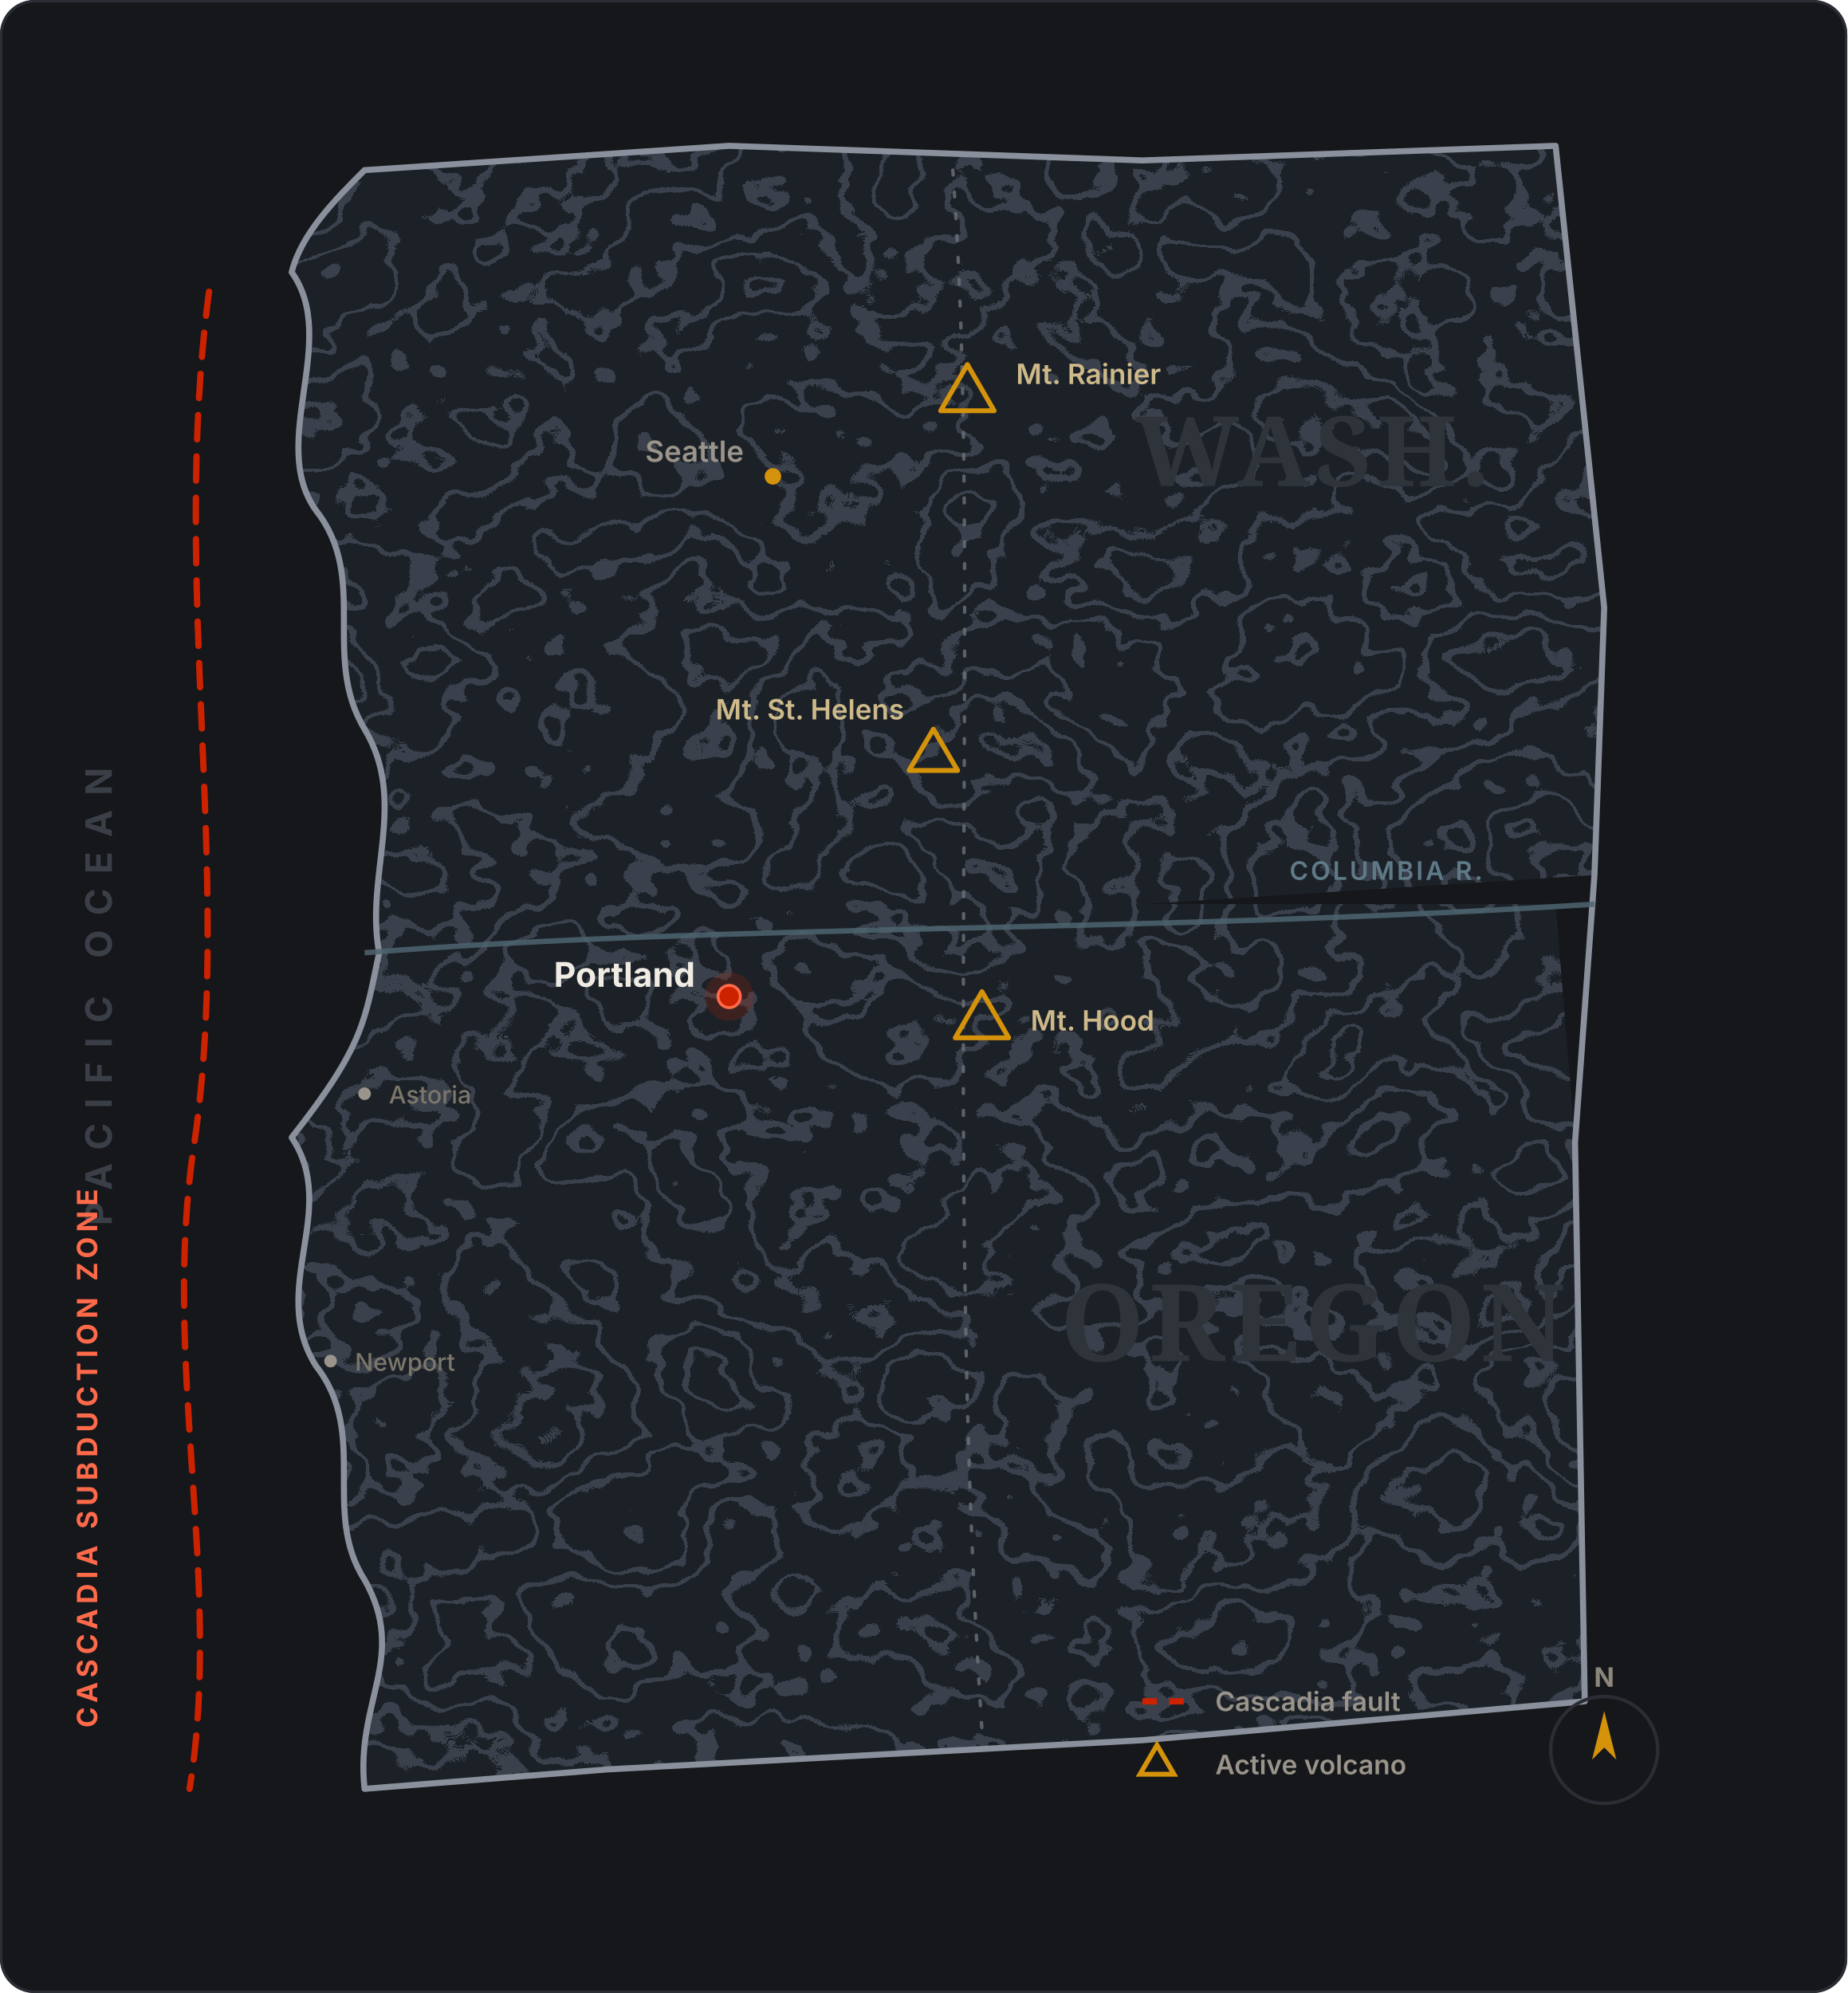
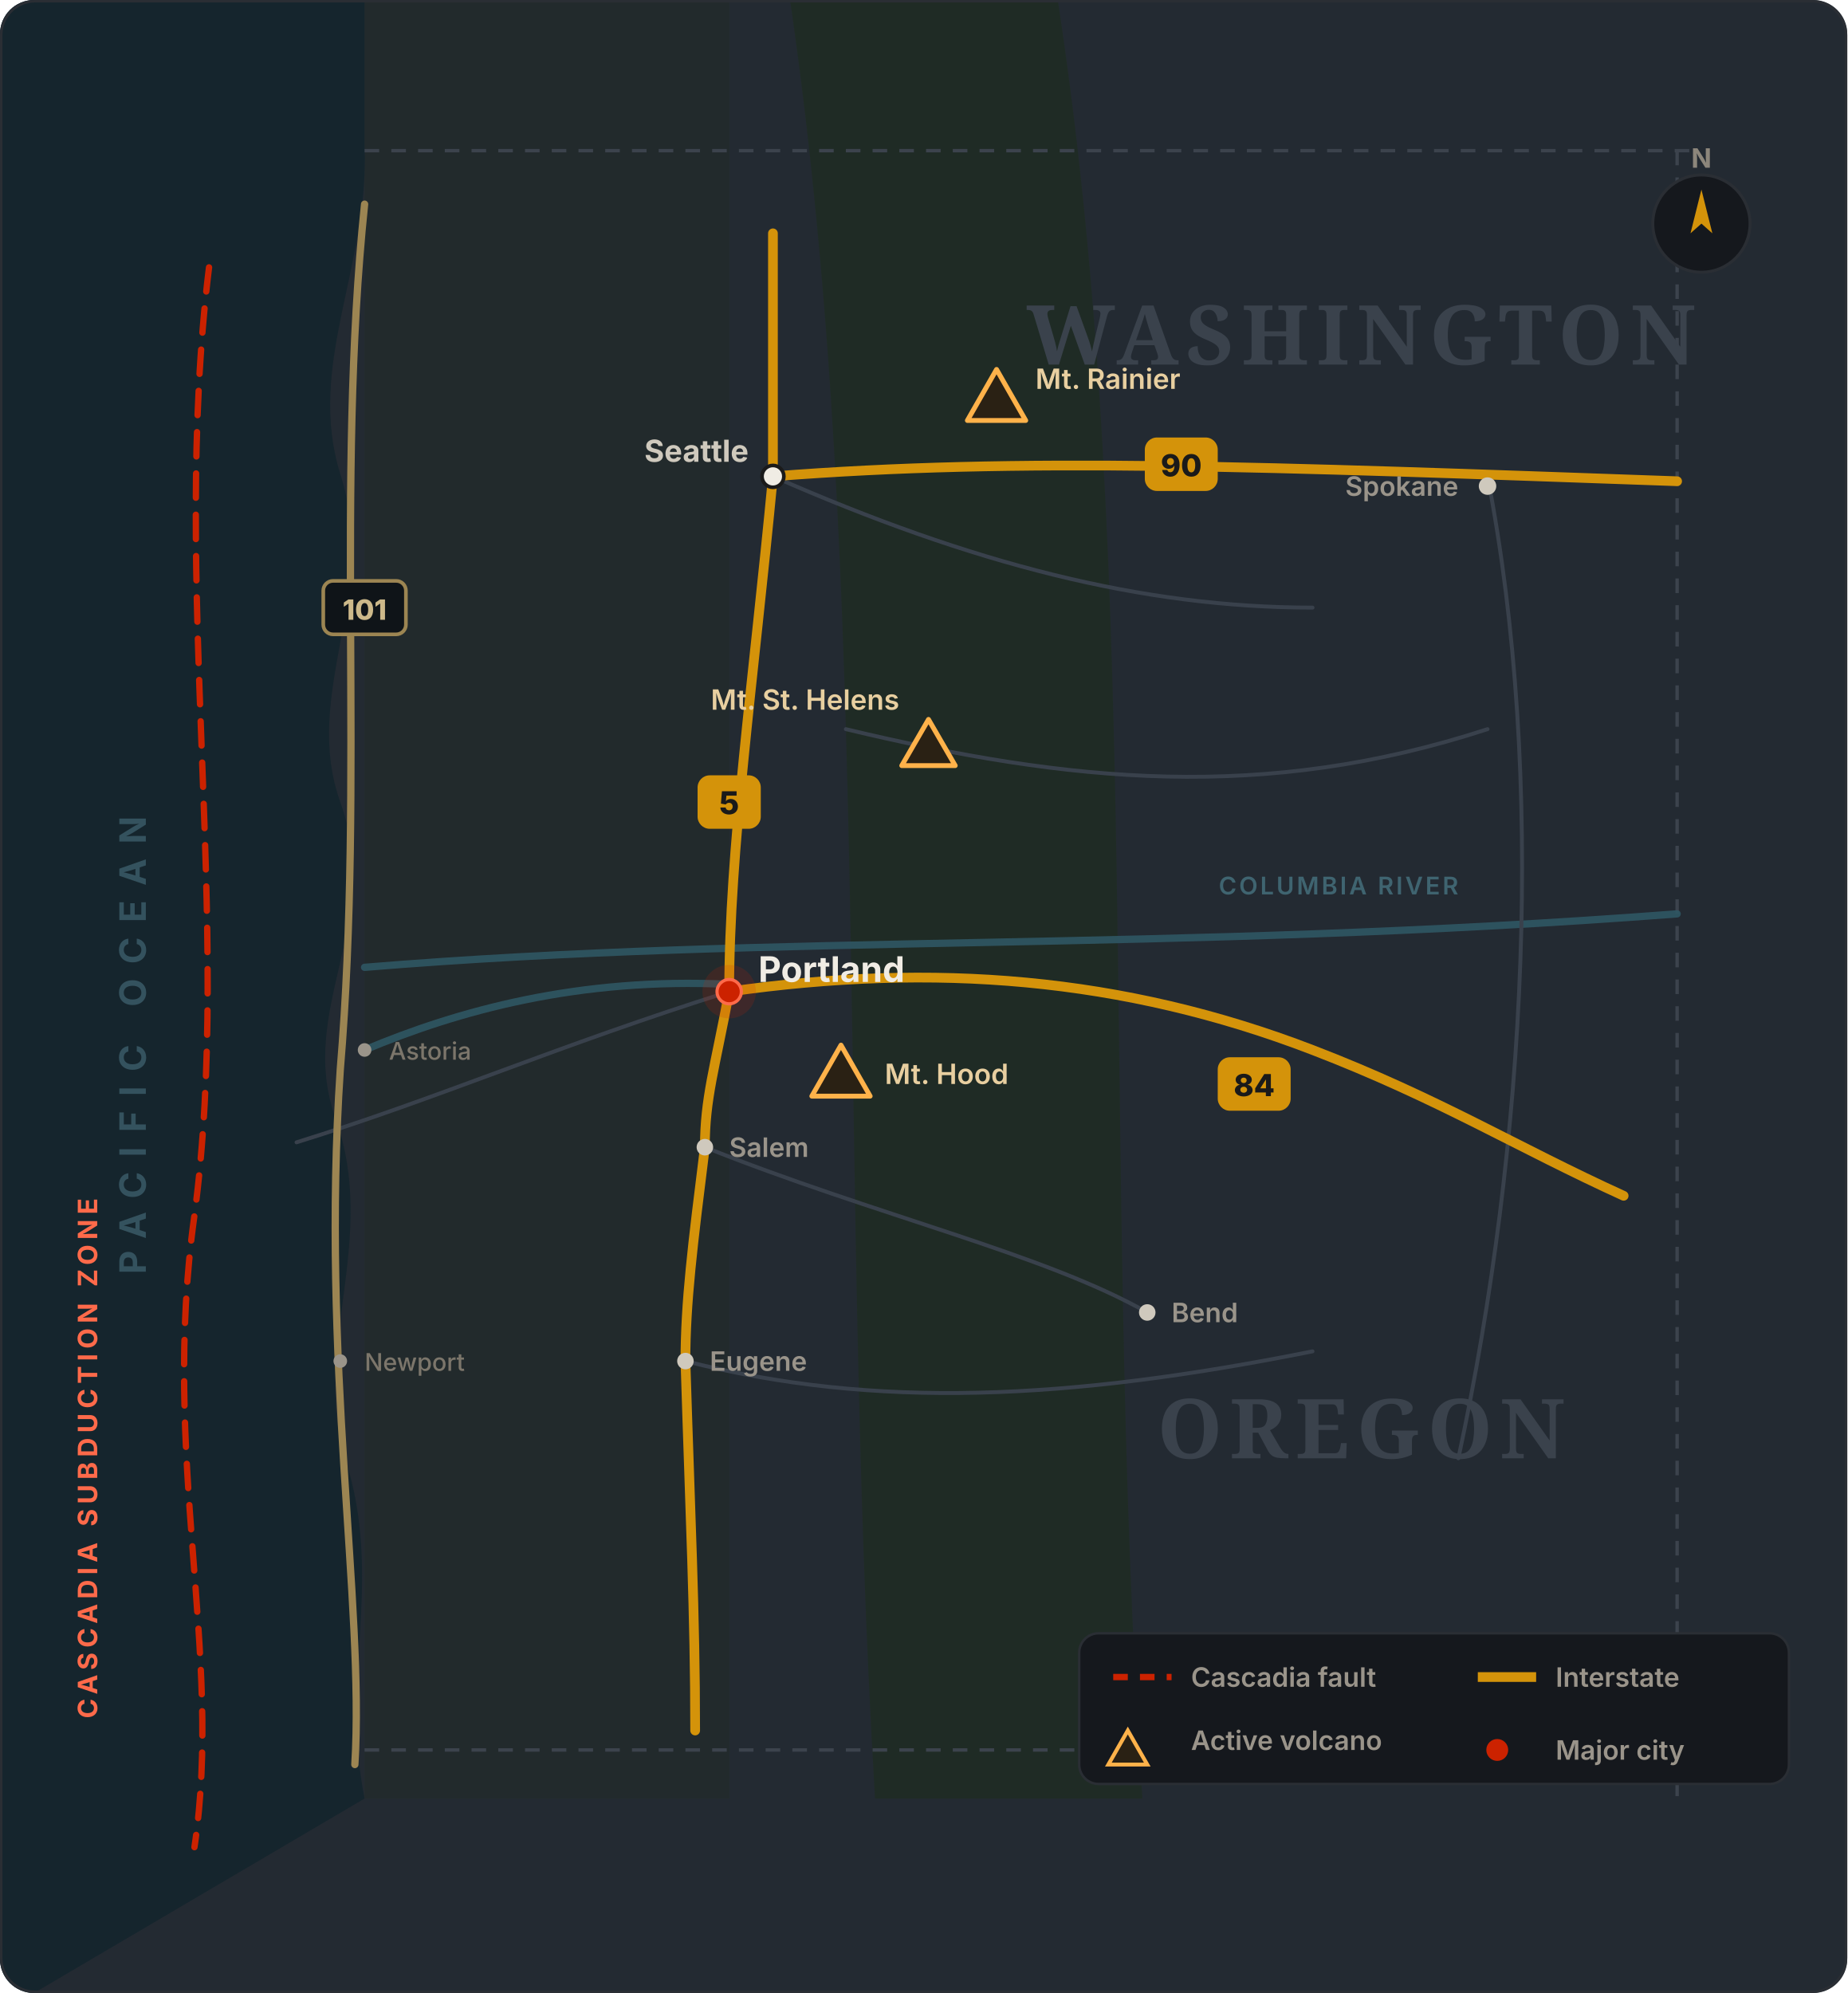
<svg xmlns="http://www.w3.org/2000/svg" viewBox="0 0 760 820" font-family="Inter, system-ui, sans-serif">
  <defs>
-     <filter id="pnwTopo" x="0" y="0" width="100%" height="100%" color-interpolation-filters="sRGB">
-       <feTurbulence type="fractalNoise" baseFrequency="0.016 0.02" numOctaves="4" seed="21" result="n" />
-       <feColorMatrix in="n" type="luminanceToAlpha" result="a" />
-       <feComponentTransfer in="a" result="b">
-         <feFuncA type="discrete" tableValues="0 0 0 1 0 0 0 0 1 0 0 0 0 1 0 0 0 0 1 0 0 0 0 1 0 0 0 0 1 0 0 0 0 1 0 0 0 0 1 0" />
-       </feComponentTransfer>
-       <feFlood flood-color="#3a414c" result="col" />
-       <feComposite in="col" in2="b" operator="in" />
-     </filter>
-     <clipPath id="pnwClip">
-       <path d="M150 70 L300 60 L470 66 L640 60 L660 250 L656 360 L470 372 L300 372 L300 372 L640 372 L648 470 L652 700 L470 716 L250 728 L150 736 C146 700 168 682 150 650 C132 622 152 590 130 562 C110 530 140 498 120 468 C150 430 150 420 156 392 C150 360 168 330 150 300 C132 270 152 238 130 210 C110 182 140 140 120 112 C124 96 138 82 150 70 Z" />
+     <clipPath id="frame">
+       <rect x="0" y="0" width="760" height="820" rx="14" />
    </clipPath>
  </defs>
-   <rect width="760" height="820" rx="14" fill="#15171b" />
+   <g clip-path="url(#frame)">
+     <rect width="760" height="820" fill="#232a32" />
+     <path d="M322 -20 C360 220 344 470 360 740 L470 740 C452 470 472 220 432 -20 Z" fill="#1f2c23" opacity="0.85" />
+     <path d="M150 -20 C150 200 150 470 150 740 L300 740 C300 470 300 220 300 -20 Z" fill="#212a25" opacity="0.5" />
+     <path d="M-20 -20 L-20 840 L150 740 C140 690 158 650 142 600 C128 555 156 510 138 460 C122 415 158 380 140 330 C124 285 156 245 140 195 C126 150 152 110 150 60 L150 -20 Z" fill="#15252d" />
+     <text x="60" y="430" transform="rotate(-90 60 430)" text-anchor="middle" fill="#34525e" font-size="15" font-weight="700" letter-spacing="6">PACIFIC OCEAN</text>
+     <g stroke="#3c434d" stroke-width="1.4" fill="none" stroke-dasharray="6 5">
+       <path d="M150 62 L700 62" />
+       <path d="M690 62 L690 740" />
+       <path d="M150 720 L690 720" />
+     </g>
+     <g stroke="#2f5663" stroke-width="3" fill="none" stroke-linecap="round" opacity="0.9">
+       <path d="M150 398 C320 384 480 392 690 376" />
+       <path d="M300 405 C238 402 188 416 150 432" />
+     </g>
+     <text x="600" y="368" text-anchor="end" fill="#3f6470" font-size="10" font-weight="600" letter-spacing="1">COLUMBIA RIVER</text>
+     <g stroke="#39414c" stroke-width="1.6" fill="none" stroke-linecap="round">
+       <path d="M300 408 C230 430 180 452 122 470" />
+       <path d="M290 472 C360 500 430 516 472 540" />
+       <path d="M318 196 C400 232 470 250 540 250" />
+       <path d="M282 560 C360 580 440 576 540 556" />
+       <path d="M612 196 C636 320 628 470 600 600" />
+       <path d="M348 300 C440 322 520 330 612 300" />
+     </g>
+     <path d="M150 84 C138 200 150 320 140 440 C132 560 150 660 146 726" fill="none" stroke="#9c8552" stroke-width="3" stroke-linecap="round" />
+     <g fill="none" stroke="#d4930a" stroke-width="4" stroke-linecap="round">
+       <path d="M318 96 L318 196 C310 280 300 350 300 408 C294 440 290 452 290 472 C285 512 282 536 282 560 C284 624 286 664 286 712" />
+       <path d="M318 196 C420 188 520 192 690 198" />
+       <path d="M300 408 C384 396 462 402 540 432 C592 452 624 472 668 492" />
+     </g>
+     <g transform="translate(300 330)">
+       <rect x="-13" y="-11" width="26" height="22" rx="5" fill="#d4930a" />
+       <text x="0" y="5" text-anchor="middle" fill="#1a1a1a" font-size="13" font-weight="800">5</text>
+     </g>
+     <g transform="translate(486 191)">
+       <rect x="-15" y="-11" width="30" height="22" rx="5" fill="#d4930a" />
+       <text x="0" y="5" text-anchor="middle" fill="#1a1a1a" font-size="12.5" font-weight="800">90</text>
+     </g>
+     <g transform="translate(516 446)">
+       <rect x="-15" y="-11" width="30" height="22" rx="5" fill="#d4930a" />
+       <text x="0" y="5" text-anchor="middle" fill="#1a1a1a" font-size="12.5" font-weight="800">84</text>
+     </g>
+     <g transform="translate(150 250)">
+       <rect x="-17" y="-11" width="34" height="22" rx="4" fill="#0f1418" stroke="#9c8552" stroke-width="1.5" />
+       <text x="0" y="5" text-anchor="middle" fill="#cdb98a" font-size="11.5" font-weight="800">101</text>
+     </g>
+     <path d="M86 110 C70 240 96 380 80 500 C66 600 92 680 80 760" fill="none" stroke="#cc2200" stroke-width="2.6" stroke-dasharray="10 7" stroke-linecap="round" />
+     <g transform="translate(40 600)">
+       <text transform="rotate(-90)" text-anchor="middle" fill="#ff6a4a" font-size="11" font-weight="700" letter-spacing="2">CASCADIA SUBDUCTION ZONE</text>
+     </g>
+     <g stroke="#ffb24a" stroke-width="2" fill="#2a2114" stroke-linejoin="round">
+       <path d="M410 152 l12 21 -24 0 z" />
+       <path d="M382 296 l11 19 -22 0 z" />
+       <path d="M346 430 l12 21 -24 0 z" />
+     </g>
+     <text x="426" y="160" fill="#e8cfa0" font-size="11.5" font-weight="600">Mt. Rainier</text>
+     <text x="370" y="292" text-anchor="end" fill="#e8cfa0" font-size="11.5" font-weight="600">Mt. St. Helens</text>
+     <text x="364" y="446" fill="#e8cfa0" font-size="11.5" font-weight="600">Mt. Hood</text>
+     <text x="560" y="150" text-anchor="middle" fill="#3a424c" font-size="34" font-weight="800" font-family="'Playfair Display', Georgia, serif" letter-spacing="3">WASHINGTON</text>
+     <text x="560" y="600" text-anchor="middle" fill="#3a424c" font-size="34" font-weight="800" font-family="'Playfair Display', Georgia, serif" letter-spacing="3">OREGON</text>
+     <circle cx="318" cy="196" r="4.5" fill="#f0ece4" stroke="#1a1a1a" stroke-width="1.5" />
+     <text x="308" y="190" text-anchor="end" fill="#cfc9bd" font-size="12.5" font-weight="700">Seattle</text>
+     <circle cx="612" cy="200" r="3.6" fill="#cfc9bd" />
+     <text x="600" y="204" text-anchor="end" fill="#9a948a" font-size="11" font-weight="600">Spokane</text>
+     <g transform="translate(300 408)">
+       <circle r="11" fill="#cc2200" opacity="0.16" />
+       <circle r="5" fill="#cc2200" />
+       <circle r="5" fill="none" stroke="#ff6a4a" stroke-width="1.3" />
+     </g>
+     <text x="312" y="404" fill="#f0ece4" font-size="14.5" font-weight="700">Portland</text>
+     <circle cx="290" cy="472" r="3.4" fill="#cfc9bd" />
+     <text x="300" y="476" fill="#9a948a" font-size="11" font-weight="600">Salem</text>
+     <circle cx="282" cy="560" r="3.4" fill="#cfc9bd" />
+     <text x="292" y="564" fill="#9a948a" font-size="11" font-weight="600">Eugene</text>
+     <circle cx="472" cy="540" r="3.4" fill="#cfc9bd" />
+     <text x="482" y="544" fill="#9a948a" font-size="11" font-weight="600">Bend</text>
+     <circle cx="150" cy="432" r="2.8" fill="#9a948a" />
+     <text x="160" y="436" fill="#7c766b" font-size="10" font-weight="500">Astoria</text>
+     <circle cx="140" cy="560" r="2.8" fill="#9a948a" />
+     <text x="150" y="564" fill="#7c766b" font-size="10" font-weight="500">Newport</text>
+   </g>
  <rect x="0.5" y="0.5" width="759" height="819" rx="14" fill="none" stroke="#2a2e34" stroke-width="1" />
-   <text x="46" y="410" transform="rotate(-90 46 410)" text-anchor="middle" fill="#3a3f47" font-size="15" font-weight="700" letter-spacing="6">PACIFIC OCEAN</text>
-   <g clip-path="url(#pnwClip)">
-     <rect width="760" height="820" fill="#1c2128" />
-     <rect width="760" height="820" filter="url(#pnwTopo)" />
+   <g transform="translate(458 690)" font-size="11" font-weight="600">
+     <rect x="-14" y="-18" width="292" height="62" rx="8" fill="#15181d" stroke="#2a2e34" stroke-width="1" />
+     <line x1="0" y1="0" x2="24" y2="0" stroke="#cc2200" stroke-width="2.6" stroke-dasharray="6 5" />
+     <text x="32" y="4" fill="#9a948a">Cascadia fault</text>
+     <line x1="150" y1="0" x2="174" y2="0" stroke="#d4930a" stroke-width="4" />
+     <text x="182" y="4" fill="#9a948a">Interstate</text>
+     <path d="M6 22 l8 14 -16 0 z" fill="#2a2114" stroke="#ffb24a" stroke-width="1.6" />
+     <text x="32" y="30" fill="#9a948a">Active volcano</text>
+     <circle cx="158" cy="30" r="4.5" fill="#cc2200" />
+     <text x="182" y="34" fill="#9a948a">Major city</text>
  </g>
-   <path d="M150 70 L300 60 L470 66 L640 60 L660 250 L656 360 L648 470 L652 700 L470 716 L250 728 L150 736 C146 700 168 682 150 650 C132 622 152 590 130 562 C110 530 140 498 120 468 C150 430 150 420 156 392 C150 360 168 330 150 300 C132 270 152 238 130 210 C110 182 140 140 120 112 C124 96 138 82 150 70 Z" fill="none" stroke="#8b919c" stroke-width="2.5" stroke-linejoin="round" />
-   <path d="M150 392 C300 380 470 384 656 372" fill="none" stroke="#4d6470" stroke-width="2.2" opacity="0.85" />
-   <text x="610" y="362" text-anchor="end" fill="#5f7a87" font-size="10.5" font-weight="600" letter-spacing="1">COLUMBIA R.</text>
-   <path d="M392 70 C404 230 388 470 404 712" fill="none" stroke="#6c7079" stroke-width="1.4" stroke-dasharray="2 7" stroke-linecap="round" opacity="0.8" />
-   <path d="M86 120 C70 240 96 360 80 470 C66 560 92 650 78 736" fill="none" stroke="#cc2200" stroke-width="2.6" stroke-dasharray="10 7" stroke-linecap="round" />
-   <g transform="translate(40 600)">
-     <text transform="rotate(-90)" text-anchor="middle" fill="#ff6a4a" font-size="11.5" font-weight="700" letter-spacing="2">CASCADIA SUBDUCTION ZONE</text>
-   </g>
-   <text x="540" y="200" text-anchor="middle" fill="#2f343b" font-size="40" font-weight="800" font-family="'Playfair Display', Georgia, serif" letter-spacing="2">WASH.</text>
-   <text x="540" y="560" text-anchor="middle" fill="#2f343b" font-size="44" font-weight="800" font-family="'Playfair Display', Georgia, serif" letter-spacing="2">OREGON</text>
-   <g stroke="#d4930a" stroke-width="2" fill="none" stroke-linejoin="round">
-     <path d="M398 150 l11 19 -22 0 z" />
-     <path d="M384 300 l10 17 -20 0 z" />
-     <path d="M404 408 l11 19 -22 0 z" />
-   </g>
-   <text x="418" y="158" fill="#cdb98a" font-size="11.5" font-weight="600">Mt. Rainier</text>
-   <text x="372" y="296" text-anchor="end" fill="#cdb98a" font-size="11.5" font-weight="600">Mt. St. Helens</text>
-   <text x="424" y="424" fill="#cdb98a" font-size="11.5" font-weight="600">Mt. Hood</text>
-   <circle cx="318" cy="196" r="3.4" fill="#d4930a" />
-   <text x="306" y="190" text-anchor="end" fill="#9a948a" font-size="12" font-weight="600">Seattle</text>
-   <g transform="translate(300 410)">
-     <circle r="10" fill="#cc2200" opacity="0.18" />
-     <circle r="4.6" fill="#cc2200" />
-     <circle r="4.6" fill="none" stroke="#ff6a4a" stroke-width="1.2" />
-   </g>
-   <text x="286" y="406" text-anchor="end" fill="#f0ece4" font-size="14" font-weight="700">Portland</text>
-   <circle cx="150" cy="450" r="2.6" fill="#9a948a" />
-   <text x="160" y="454" fill="#7c766b" font-size="10" font-weight="500">Astoria</text>
-   <circle cx="136" cy="560" r="2.6" fill="#9a948a" />
-   <text x="146" y="564" fill="#7c766b" font-size="10" font-weight="500">Newport</text>
-   <g transform="translate(470 700)" font-size="11" font-weight="600">
-     <line x1="0" y1="0" x2="22" y2="0" stroke="#cc2200" stroke-width="2.6" stroke-dasharray="6 5" />
-     <text x="30" y="4" fill="#9a948a">Cascadia fault</text>
-     <path d="M2 18 l7 12 -14 0 z" transform="translate(4 0)" fill="none" stroke="#d4930a" stroke-width="2" />
-     <text x="30" y="30" fill="#9a948a">Active volcano</text>
-   </g>
-   <g transform="translate(660 720)">
-     <circle r="22" fill="none" stroke="#2a2e34" stroke-width="1.4" />
-     <path d="M0 -16 L5 4 L0 -1 L-5 4 Z" fill="#d4930a" />
-     <text x="0" y="-26" text-anchor="middle" fill="#8c867b" font-size="11" font-weight="700">N</text>
+   <g transform="translate(700 92)">
+     <circle r="20" fill="#15181d" stroke="#2a2e34" stroke-width="1.2" />
+     <path d="M0 -14 L4.5 4 L0 0 L-4.5 4 Z" fill="#d4930a" />
+     <text x="0" y="-23" text-anchor="middle" fill="#8c867b" font-size="11" font-weight="700">N</text>
  </g>
</svg>
